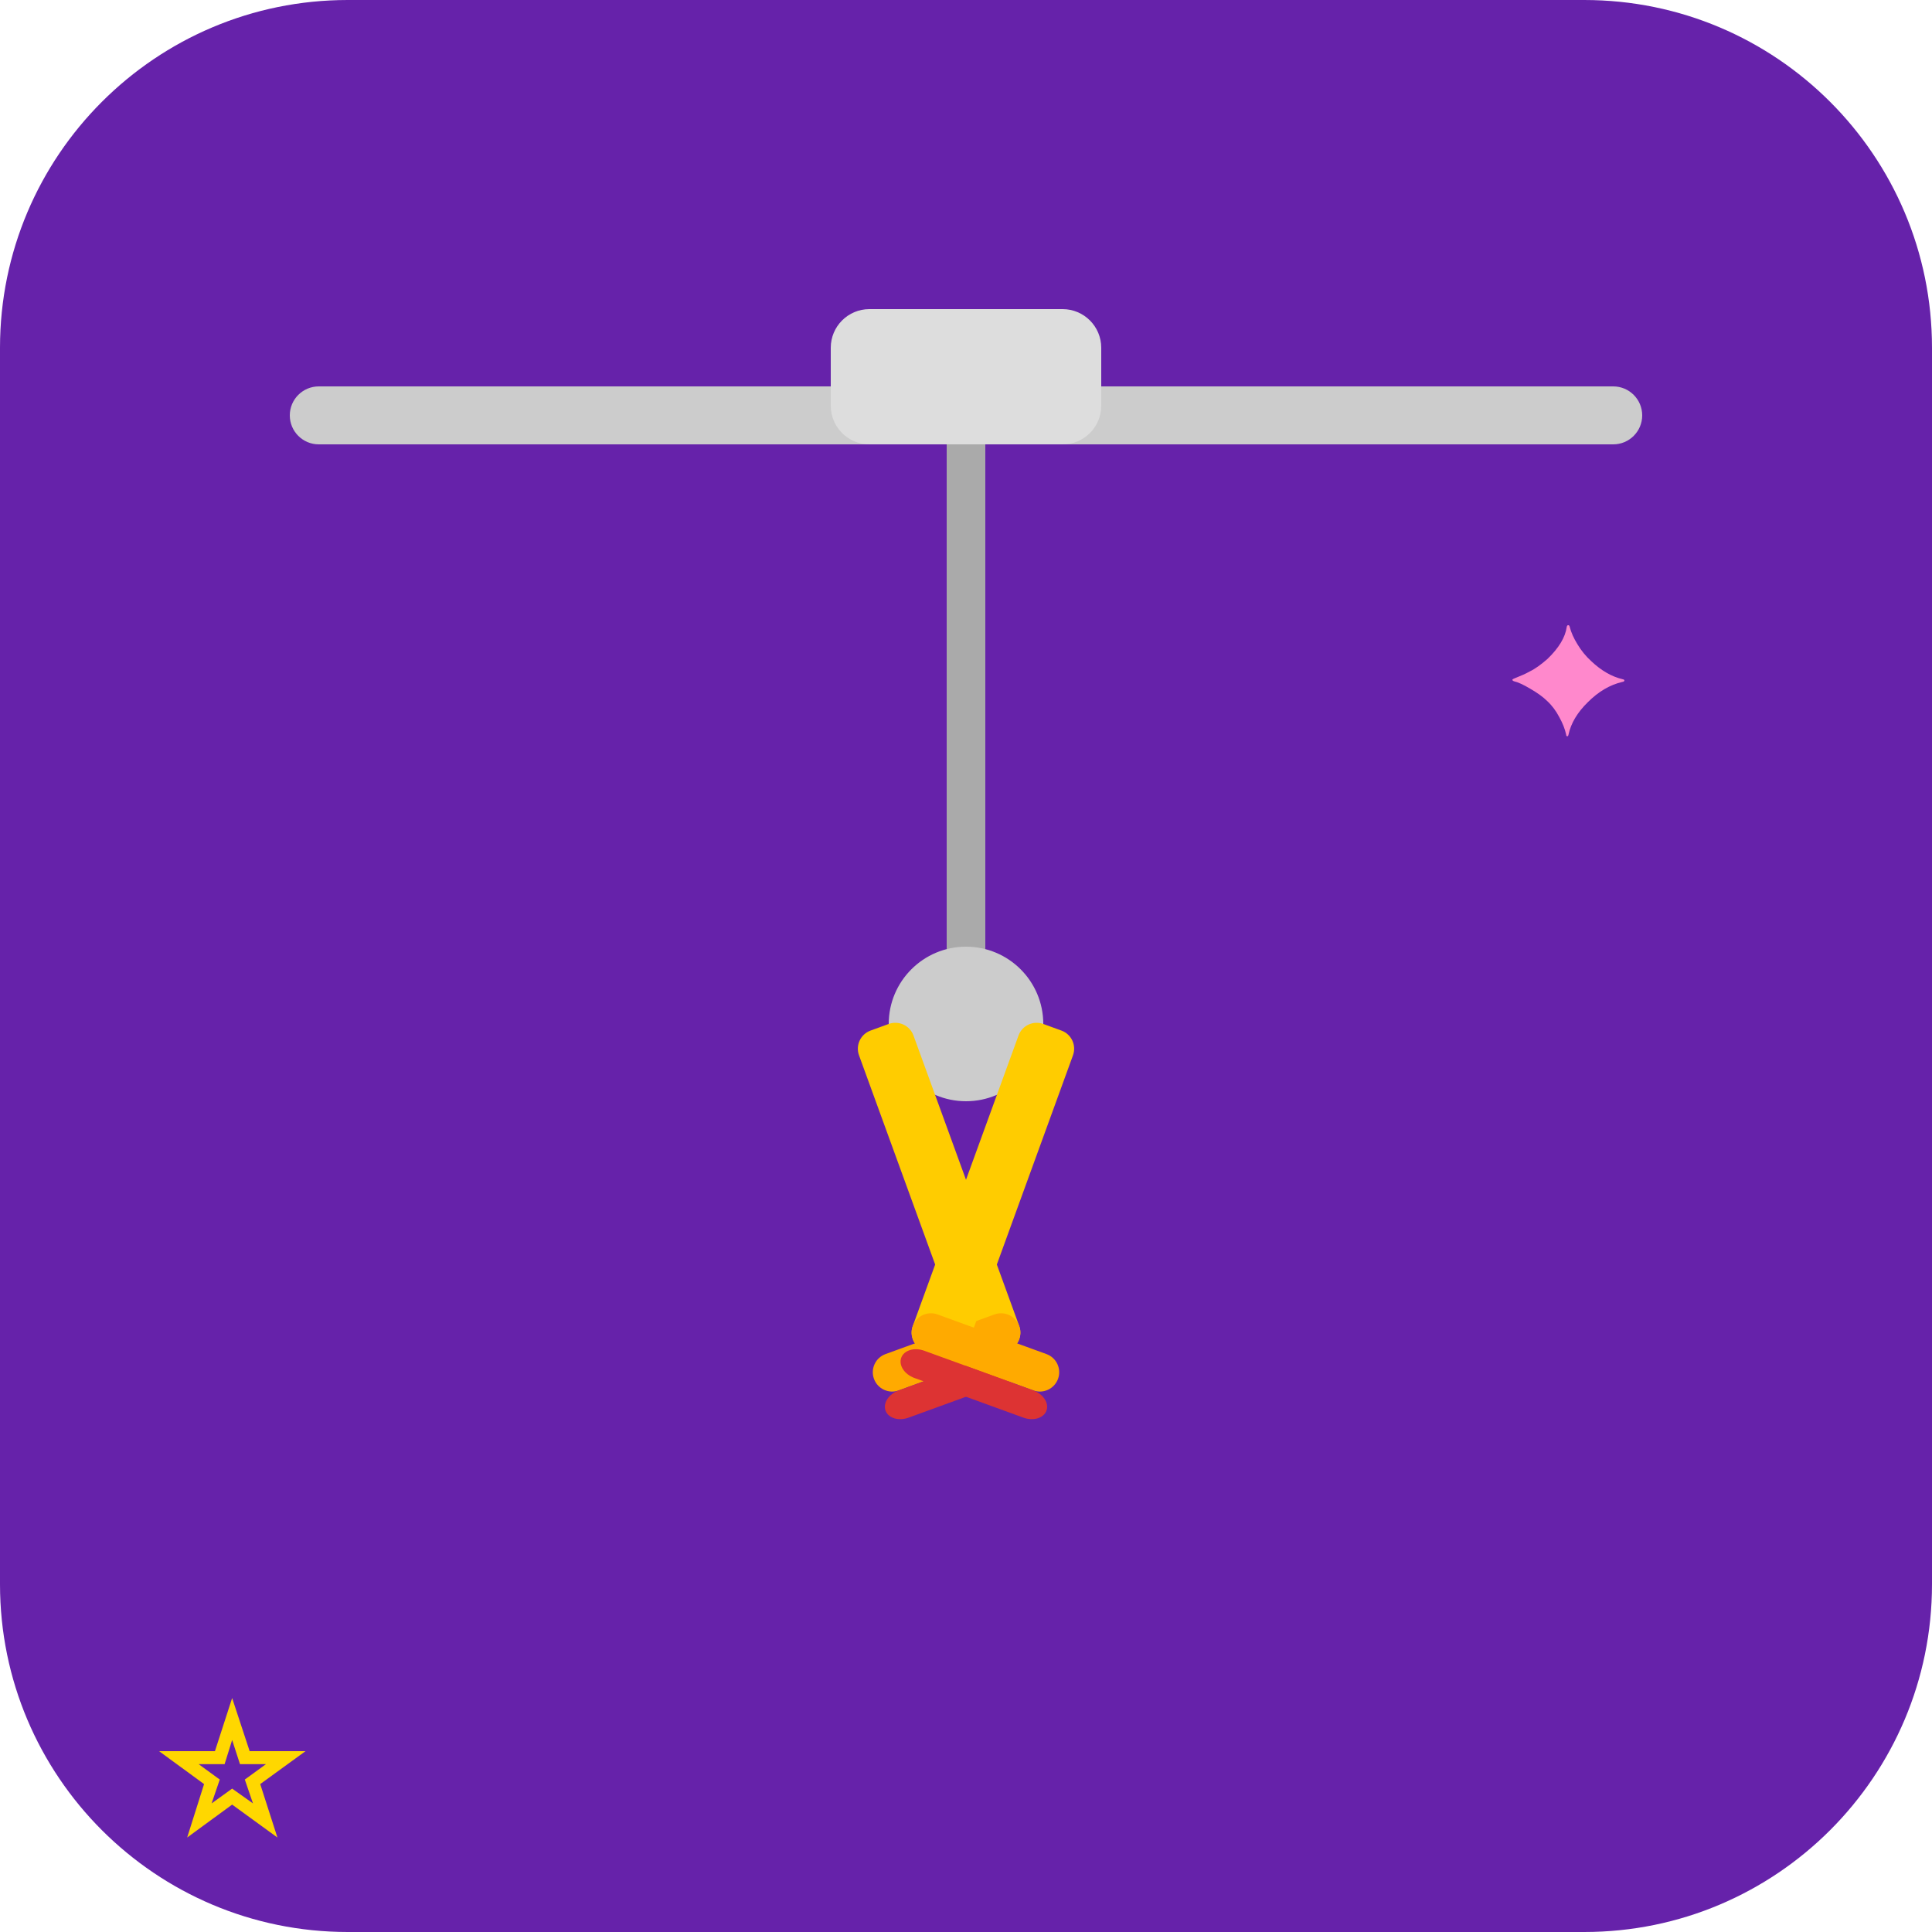
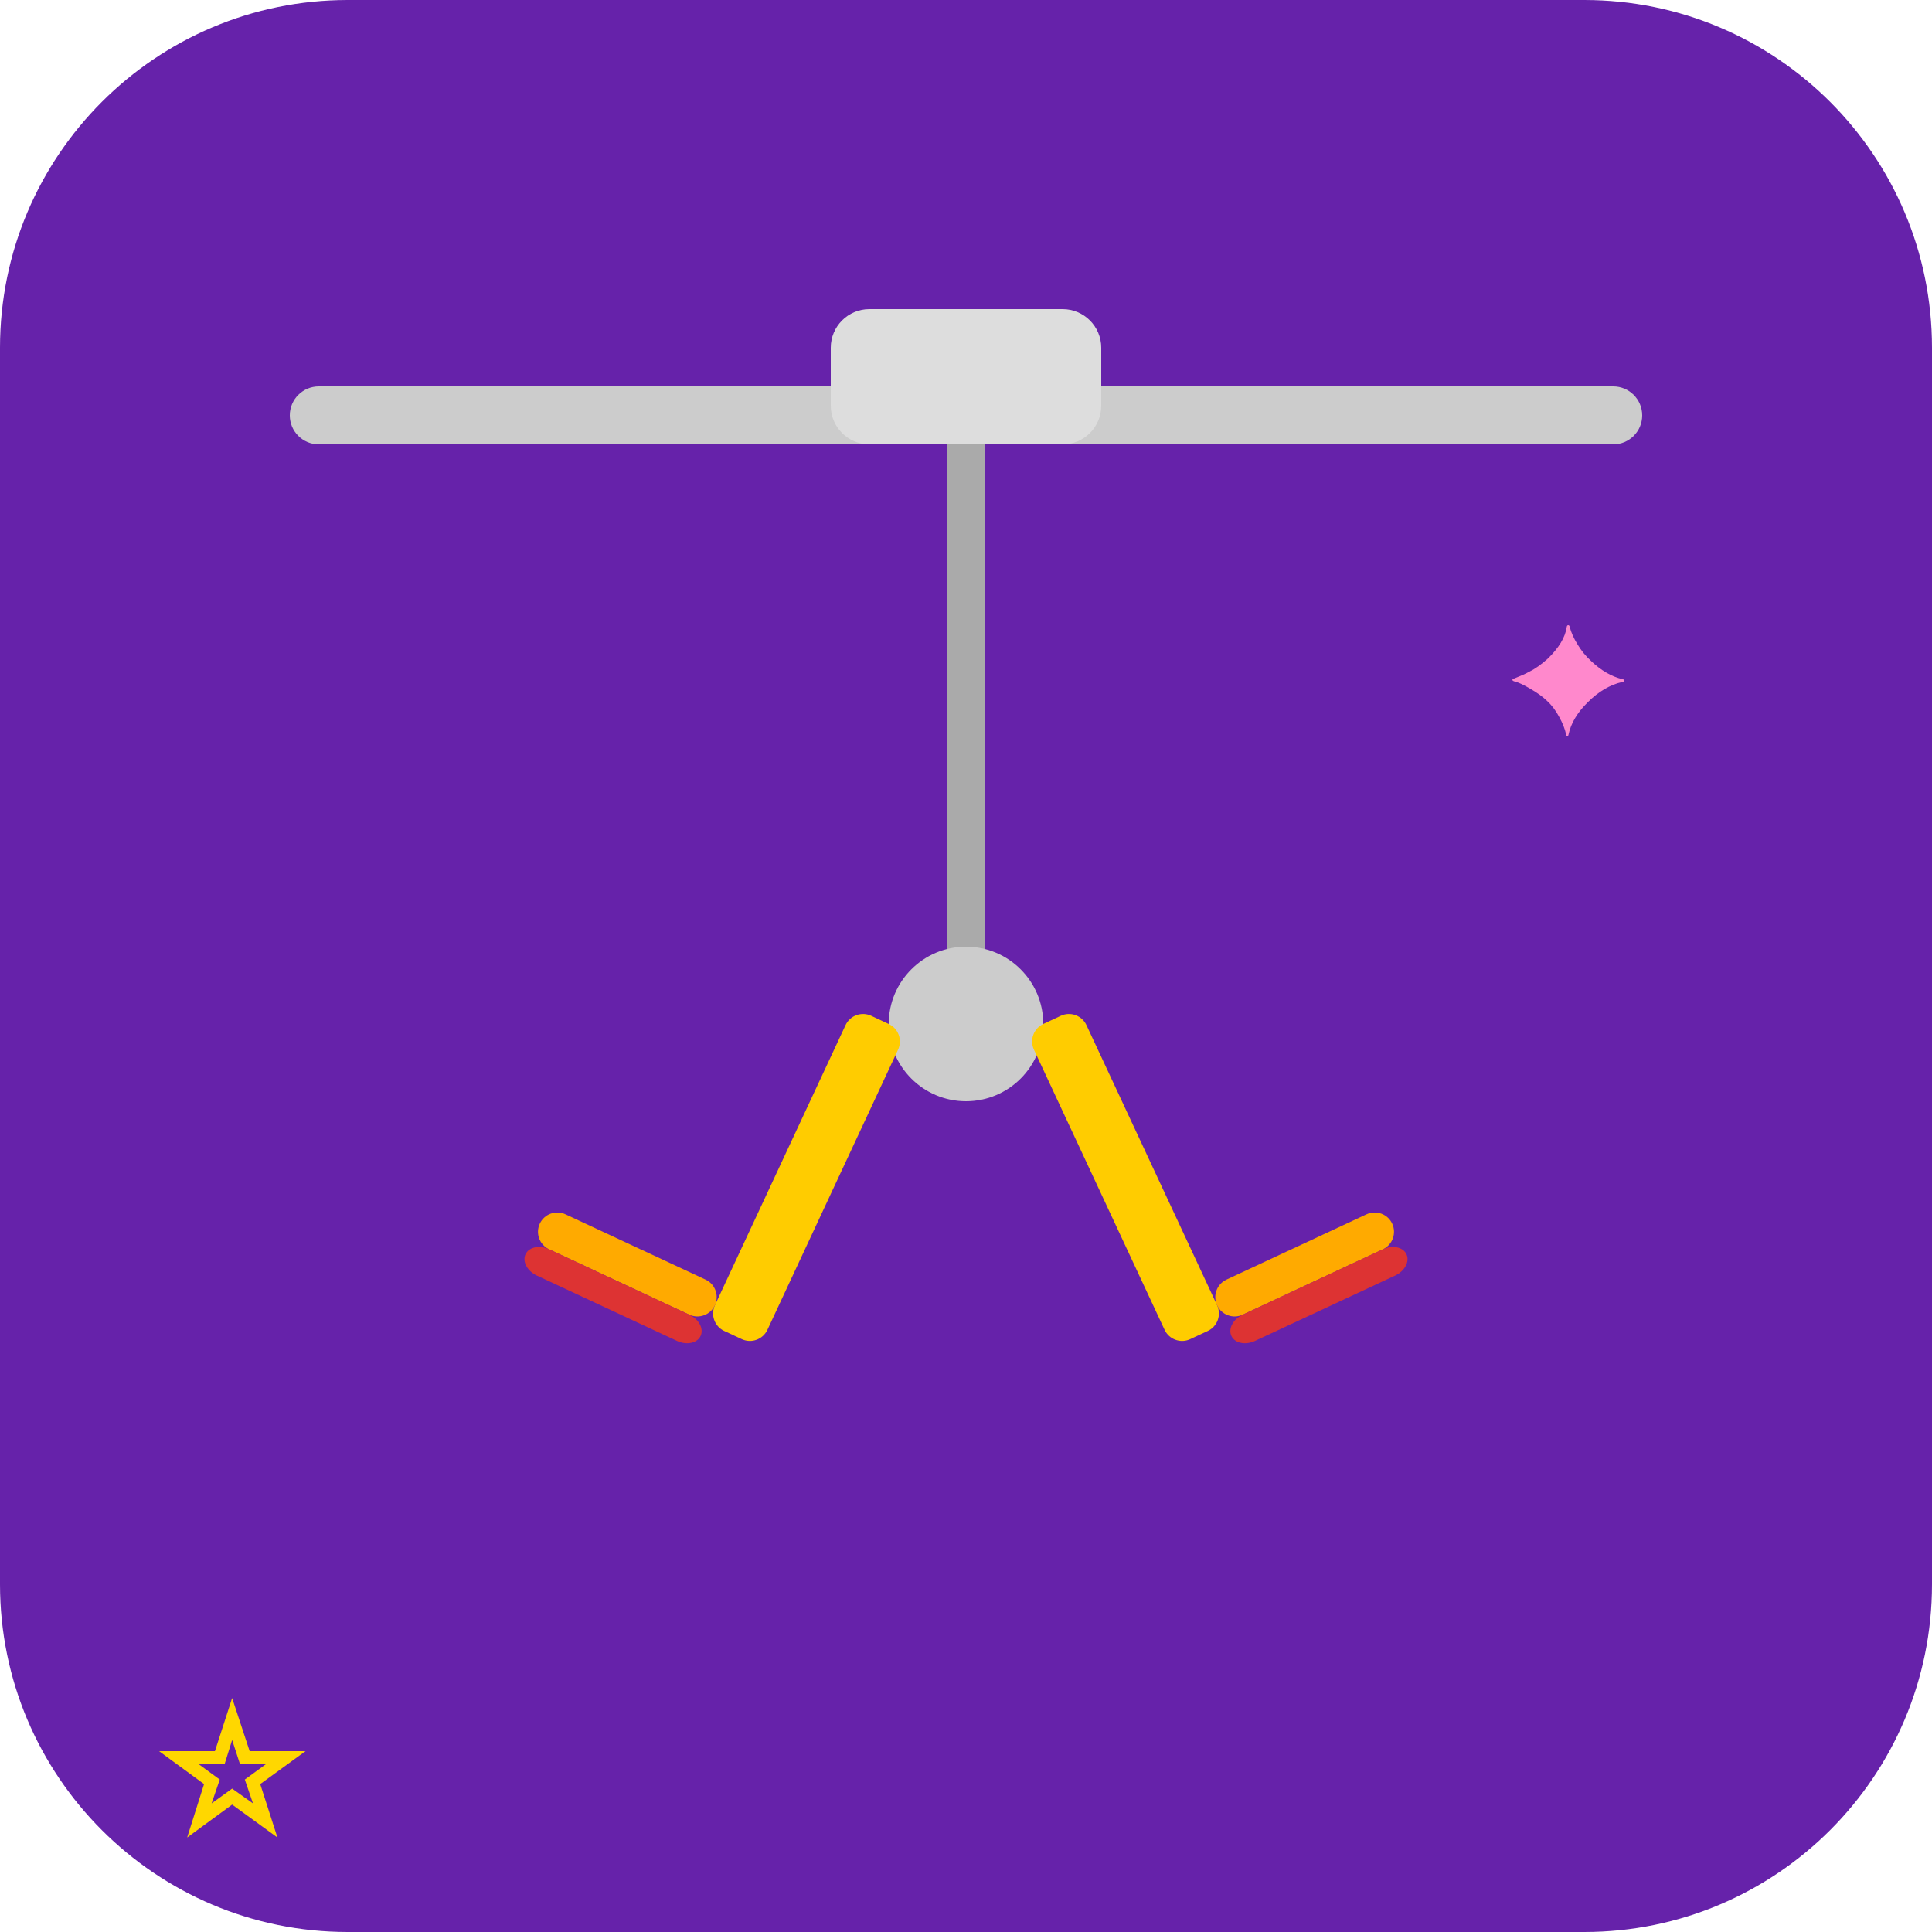
<svg xmlns="http://www.w3.org/2000/svg" viewBox="0 0 100 100">
  <rect width="100" height="100" rx="18" fill="#6622aa" />
  <rect x="15" y="20" width="70" height="3" rx="1.5" fill="#ccc" />
  <rect x="43" y="16" width="14" height="7" rx="2" fill="#ddd" />
  <rect x="49" y="23" width="2" height="28" fill="#aaa" />
  <circle cx="50" cy="53" r="4" fill="#ccc" />
-   <g transform="rotate(-20, 46, 53)">
+   <g transform="rotate(25, 46, 53)">
    <rect x="44" y="53" width="3" height="18" rx="1" fill="#fc0" />
-     <rect x="39" y="69" width="8" height="2" rx="1" fill="#fa0" />
-     <rect x="39" y="71" width="8" height="1.5" rx="1" fill="#d33" />
+     <rect x="34" y="69" width="10" height="2" rx="1" fill="#fa0" />
+     <rect x="34" y="71" width="10" height="1.5" rx="1" fill="#d33" />
  </g>
-   <g transform="rotate(20, 54, 53)">
+   <g transform="rotate(-25, 54, 53)">
    <rect x="53" y="53" width="3" height="18" rx="1" fill="#fc0" />
-     <rect x="53" y="69" width="8" height="2" rx="1" fill="#fa0" />
-     <rect x="53" y="71" width="8" height="1.5" rx="1" fill="#d33" />
+     <rect x="56" y="69" width="10" height="2" rx="1" fill="#fa0" />
+     <rect x="56" y="71" width="10" height="1.5" rx="1" fill="#d33" />
  </g>
  <text x="8" y="95" font-size="12" fill="#FFD700">⭐</text>
  <text x="78" y="38" font-size="8" fill="#FF88CC">✦</text>
</svg>
